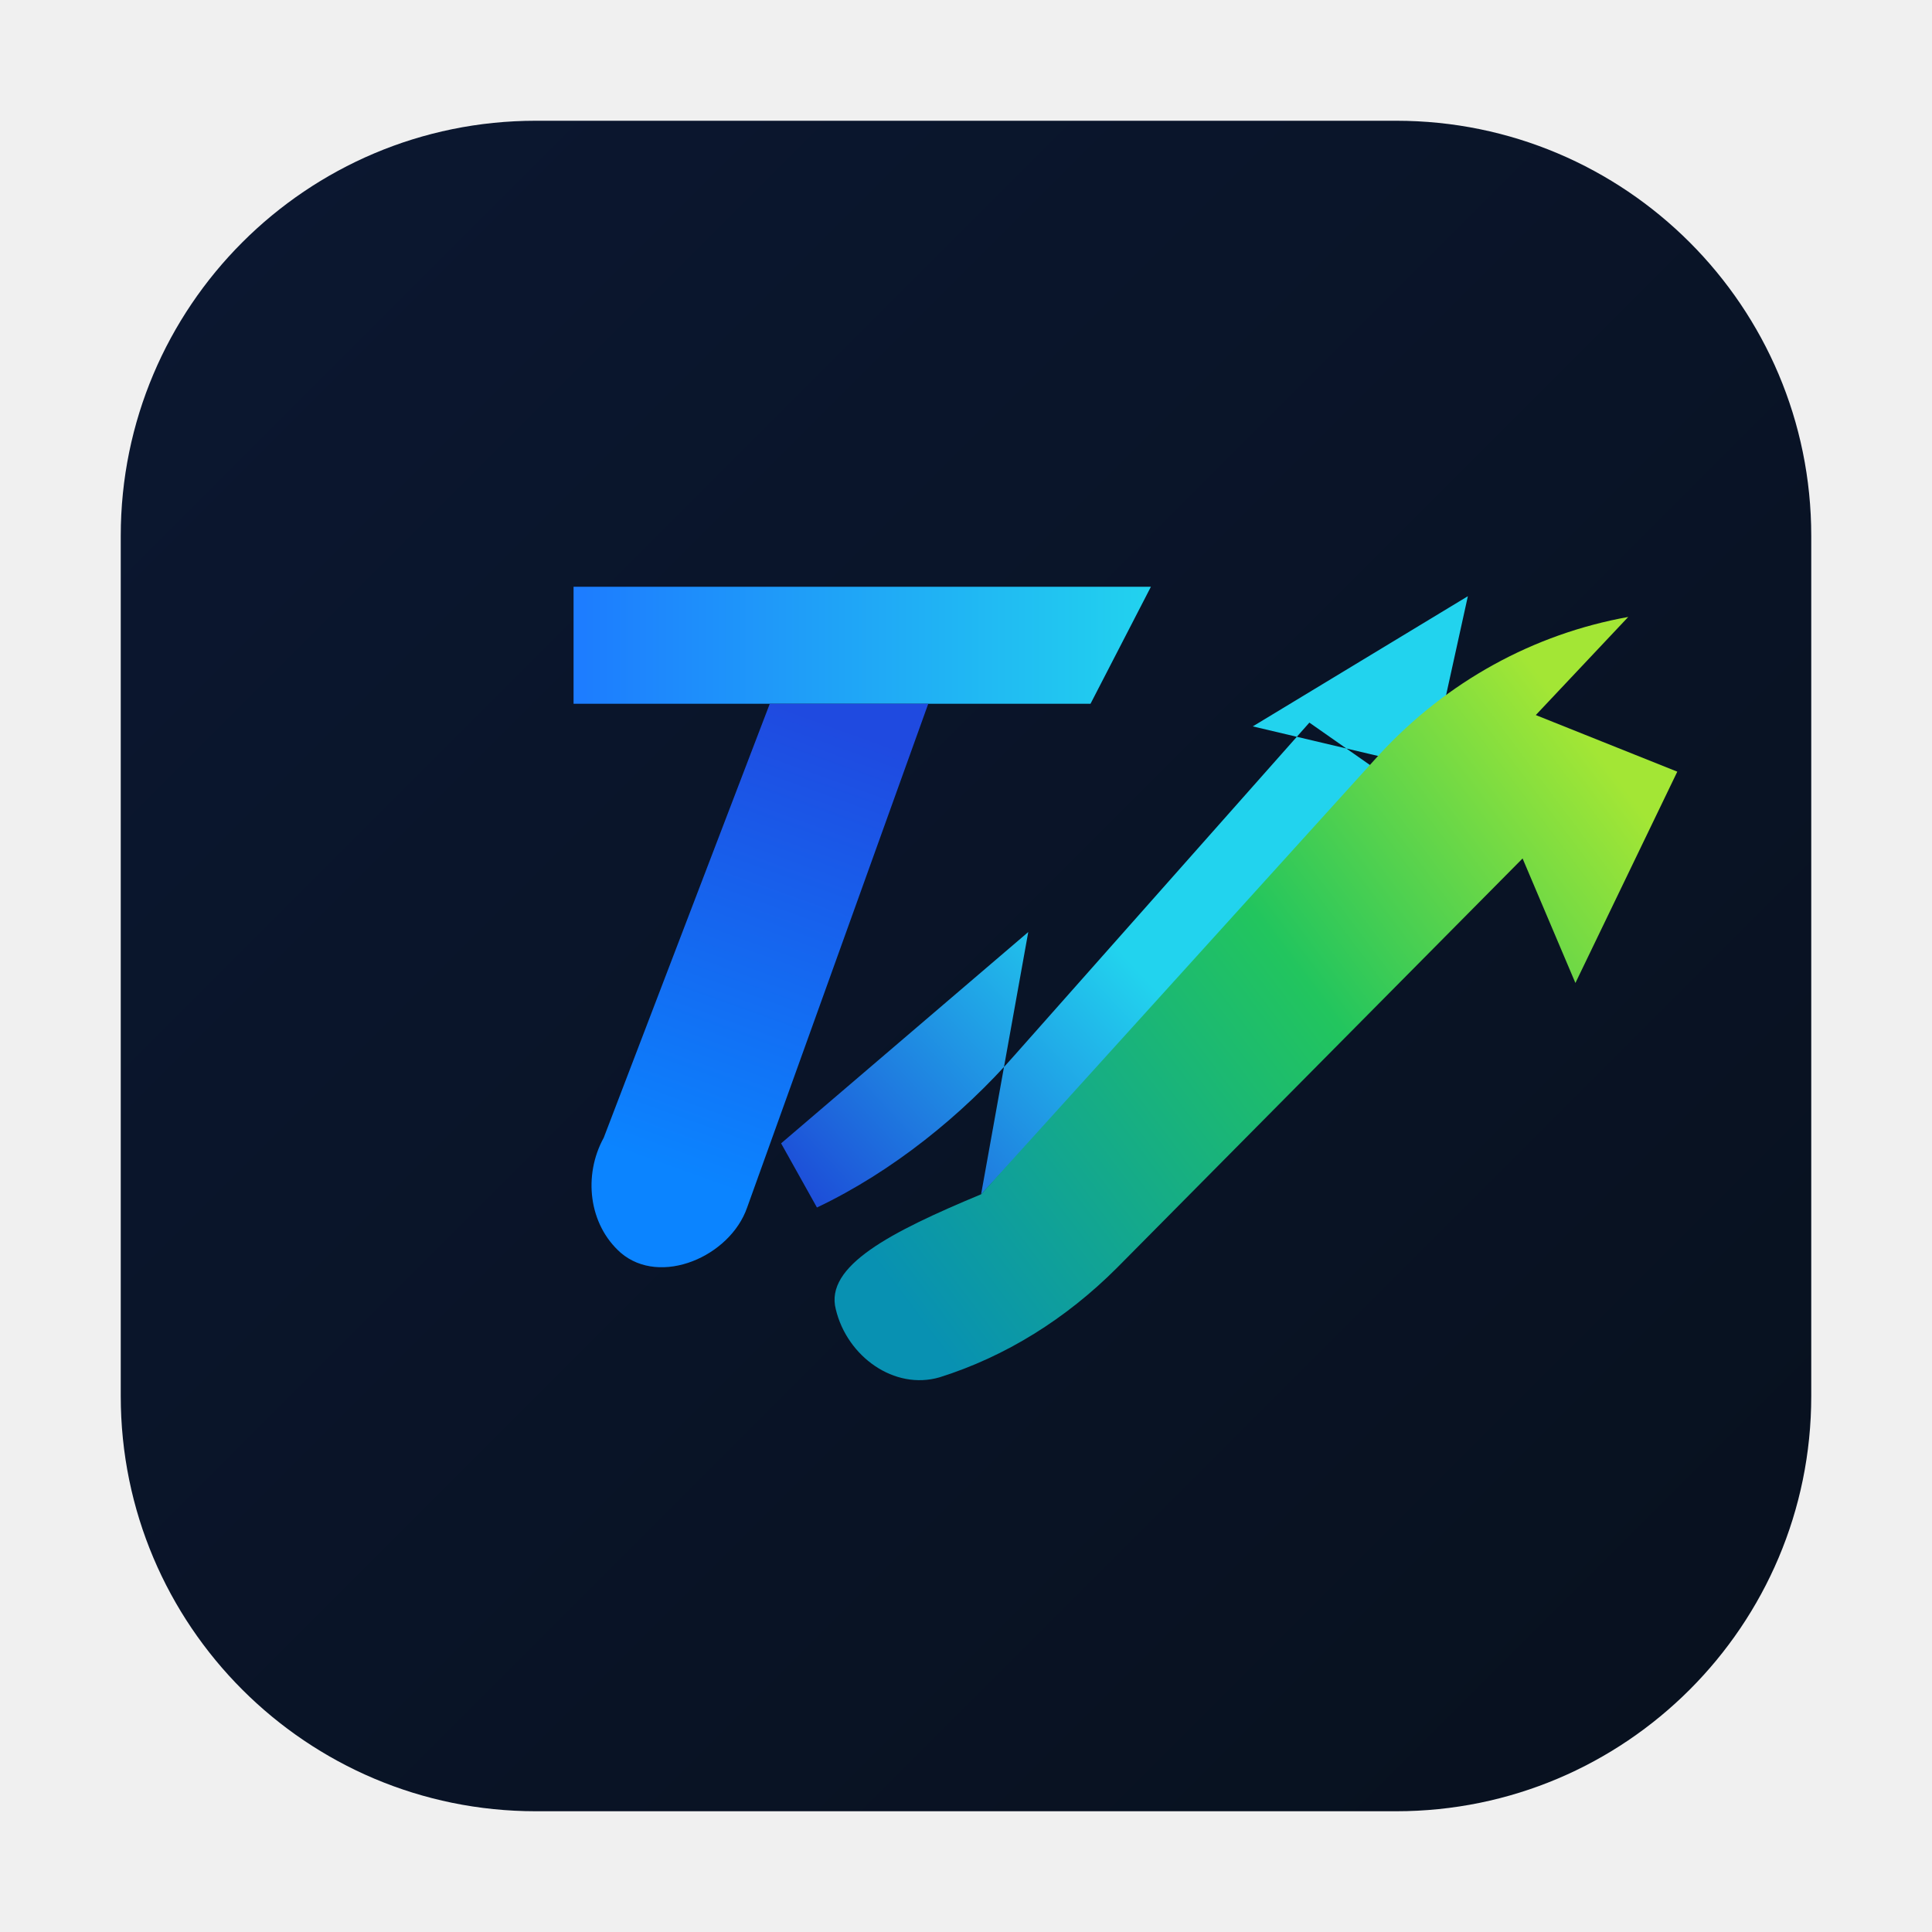
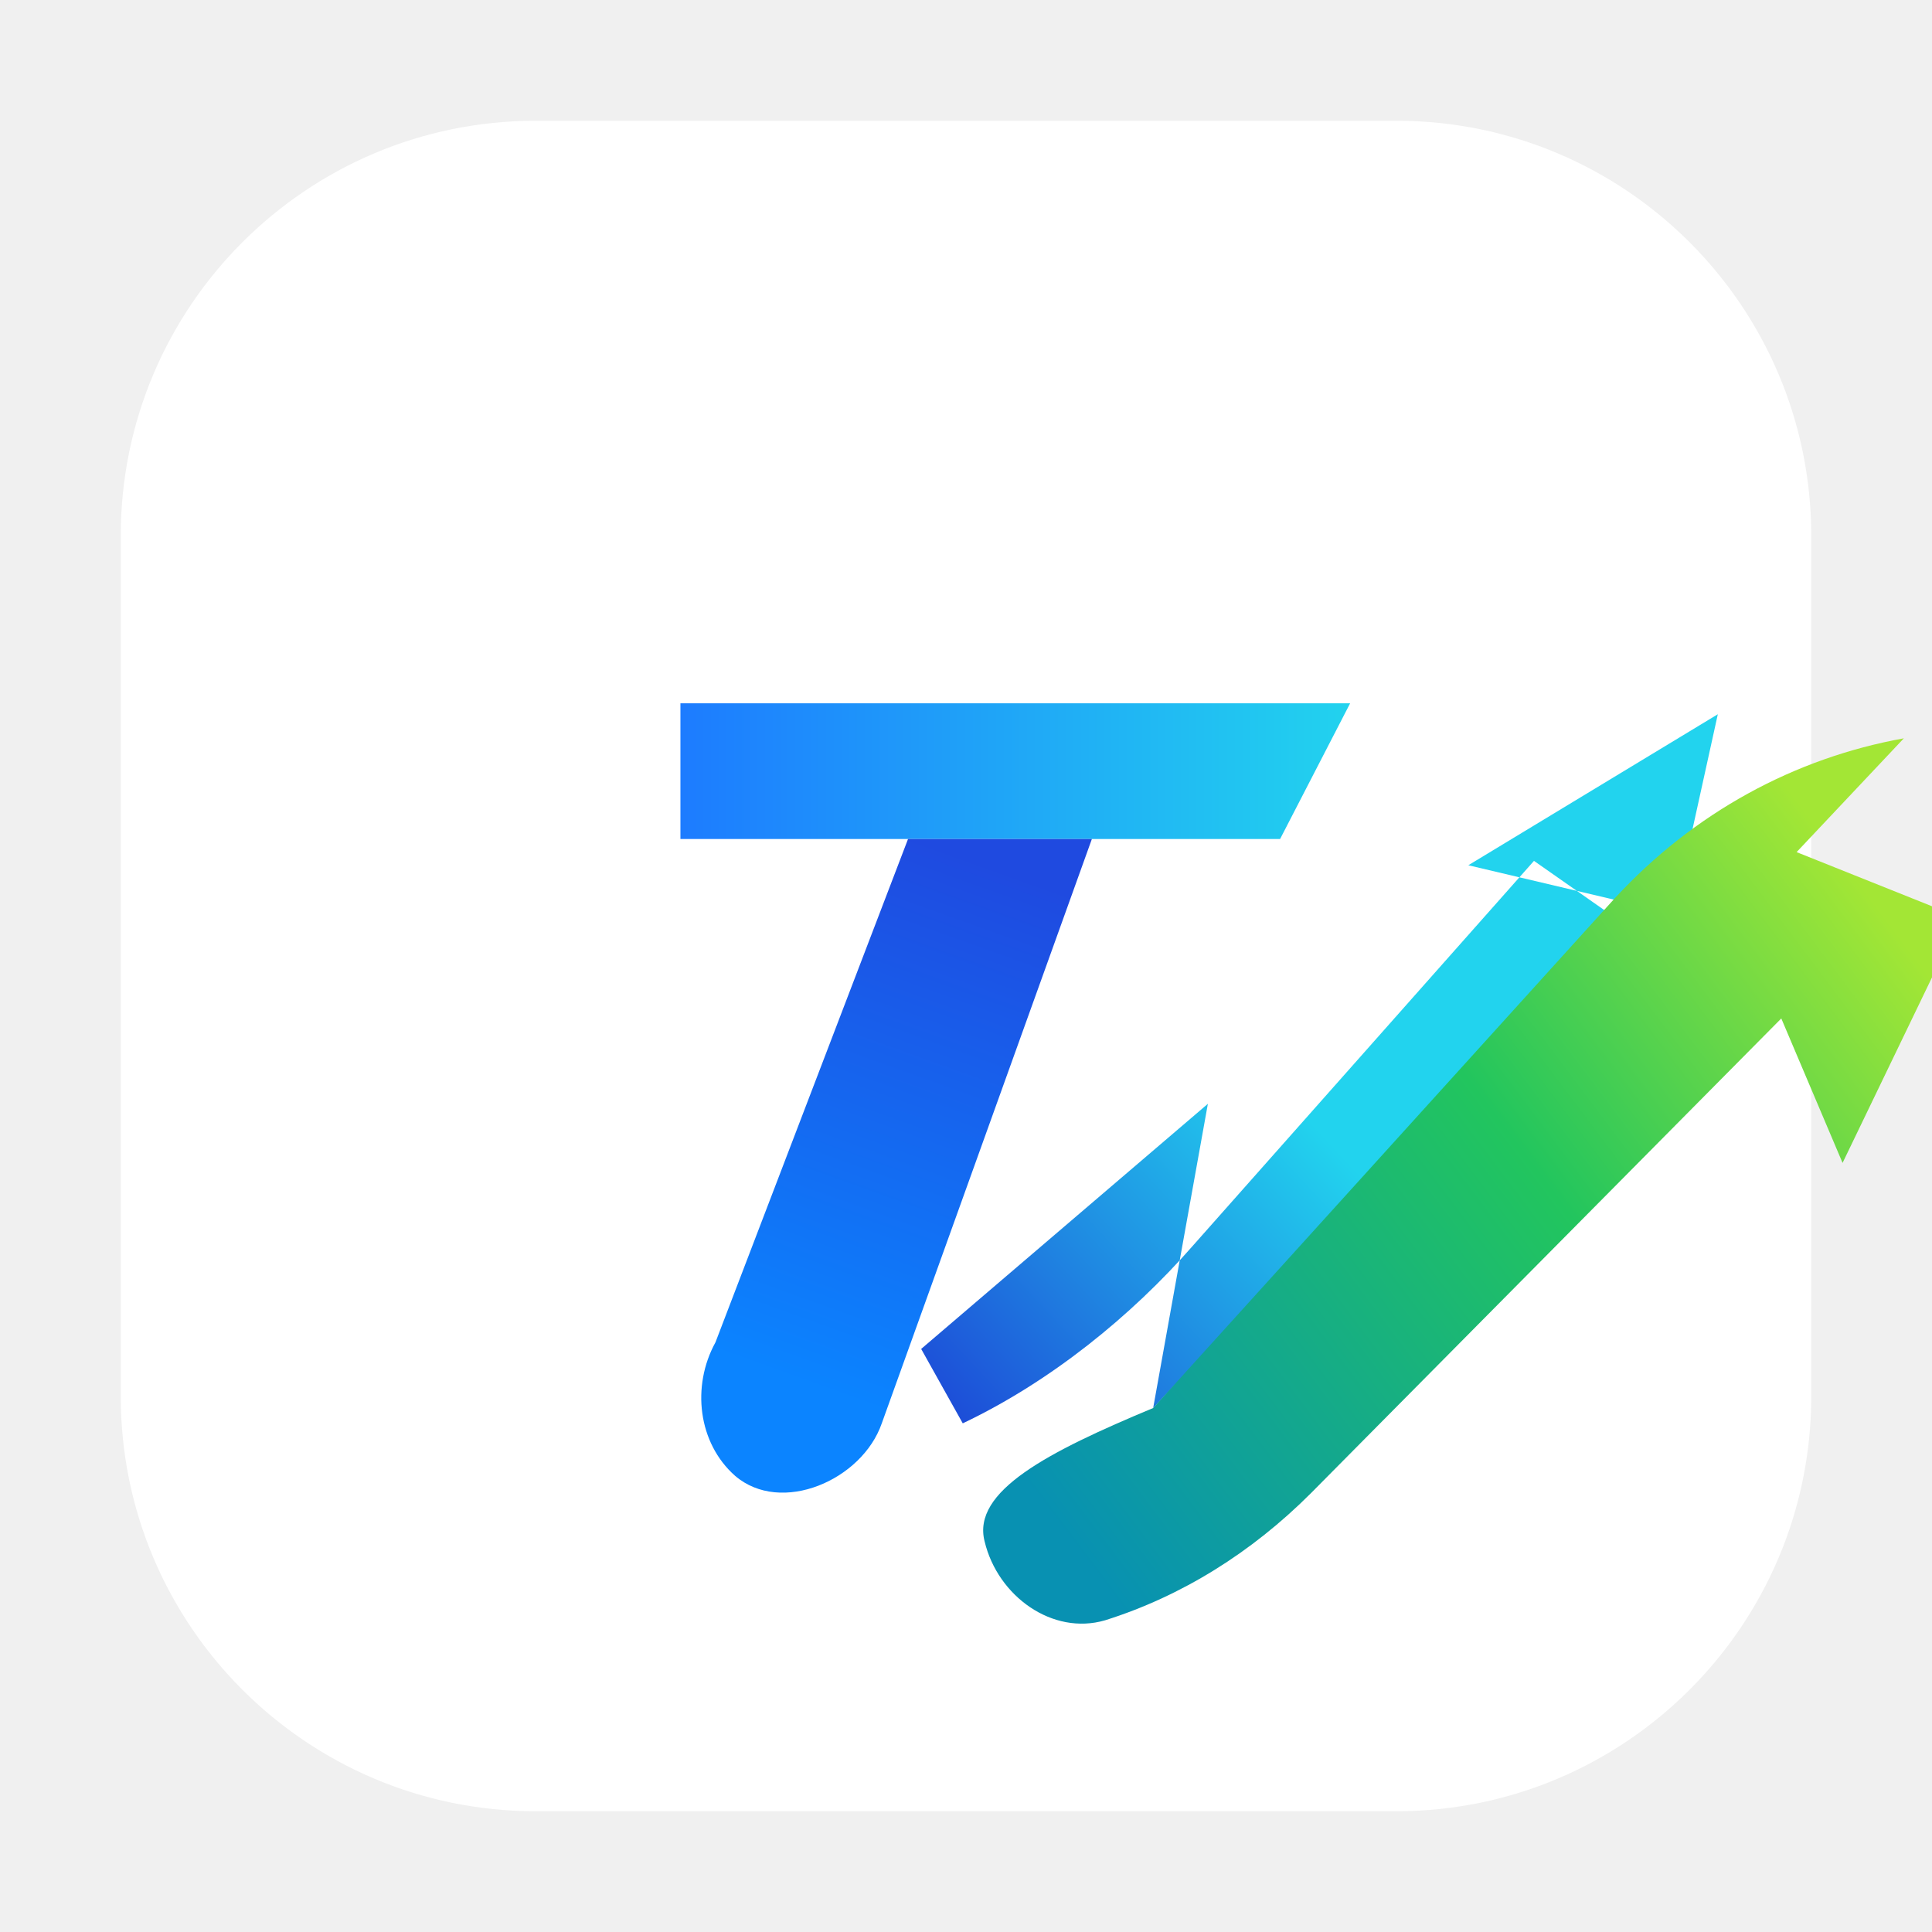
<svg xmlns="http://www.w3.org/2000/svg" width="1024" height="1024" viewBox="0 0 1024 1024" fill="none">
  <defs>
-     <linearGradient id="bg" x1="120" y1="120" x2="904" y2="904" gradientUnits="userSpaceOnUse">
-       <stop offset="0" stop-color="#0B1730" />
-       <stop offset="1" stop-color="#08111F" />
-     </linearGradient>
    <linearGradient id="topBar" x1="302" y1="335" x2="612" y2="335" gradientUnits="userSpaceOnUse">
      <stop offset="0" stop-color="#1D7BFF" />
      <stop offset="1" stop-color="#22D3EE" />
    </linearGradient>
    <linearGradient id="tStem" x1="412" y1="373" x2="327" y2="610" gradientUnits="userSpaceOnUse">
      <stop offset="0" stop-color="#1F4AE0" />
      <stop offset="1" stop-color="#0B84FF" />
    </linearGradient>
    <linearGradient id="arrow" x1="415" y1="605" x2="790" y2="323" gradientUnits="userSpaceOnUse">
      <stop offset="0" stop-color="#0891B2" />
      <stop offset="0.58" stop-color="#22C55E" />
      <stop offset="1" stop-color="#A3E635" />
    </linearGradient>
    <linearGradient id="tail" x1="408" y1="612" x2="561" y2="469" gradientUnits="userSpaceOnUse">
      <stop offset="0" stop-color="#1D4ED8" />
      <stop offset="1" stop-color="#22D3EE" />
    </linearGradient>
  </defs>
-   <rect x="64" y="64" width="896" height="896" rx="220" fill="url(#bg)" />
-   <path d="M304 311H610L578 373H304V311Z" fill="url(#topBar)" />
-   <path d="M408 373H492L396 640C387 666 350 682 329 664C312 649 309 623 320 603L408 373Z" fill="url(#tStem)" />
-   <path d="M414 606L545 494L520 633L736 402L664 385L778 316L754 425L694 383L538 559C510 591 473 621 433 640L414 606Z" fill="url(#tail)" />
-   <path d="M520 633L731 400C767 361 813 336 863 327L814 379L889 409L835 521L807 455L592 672C565 699 533 719 498 730C474 737 449 719 443 694C437 671 472 653 520 633Z" fill="url(#arrow)" />
+   <rect x="64" y="64" width="896" height="896" rx="220" fill="#FFFFFF" />
+   <g transform="translate(8 12) scale(1.16)">
+     <path d="M304 311H610L578 373H304V311Z" fill="url(#topBar)" />
+     <path d="M408 373H492L396 640C387 666 350 682 329 664C312 649 309 623 320 603L408 373Z" fill="url(#tStem)" />
+     <path d="M414 606L545 494L520 633L736 402L664 385L778 316L754 425L694 383L538 559C510 591 473 621 433 640L414 606Z" fill="url(#tail)" />
+     <path d="M520 633L731 400C767 361 813 336 863 327L814 379L889 409L835 521L807 455L592 672C565 699 533 719 498 730C474 737 449 719 443 694C437 671 472 653 520 633Z" fill="url(#arrow)" />
+   </g>
</svg>
